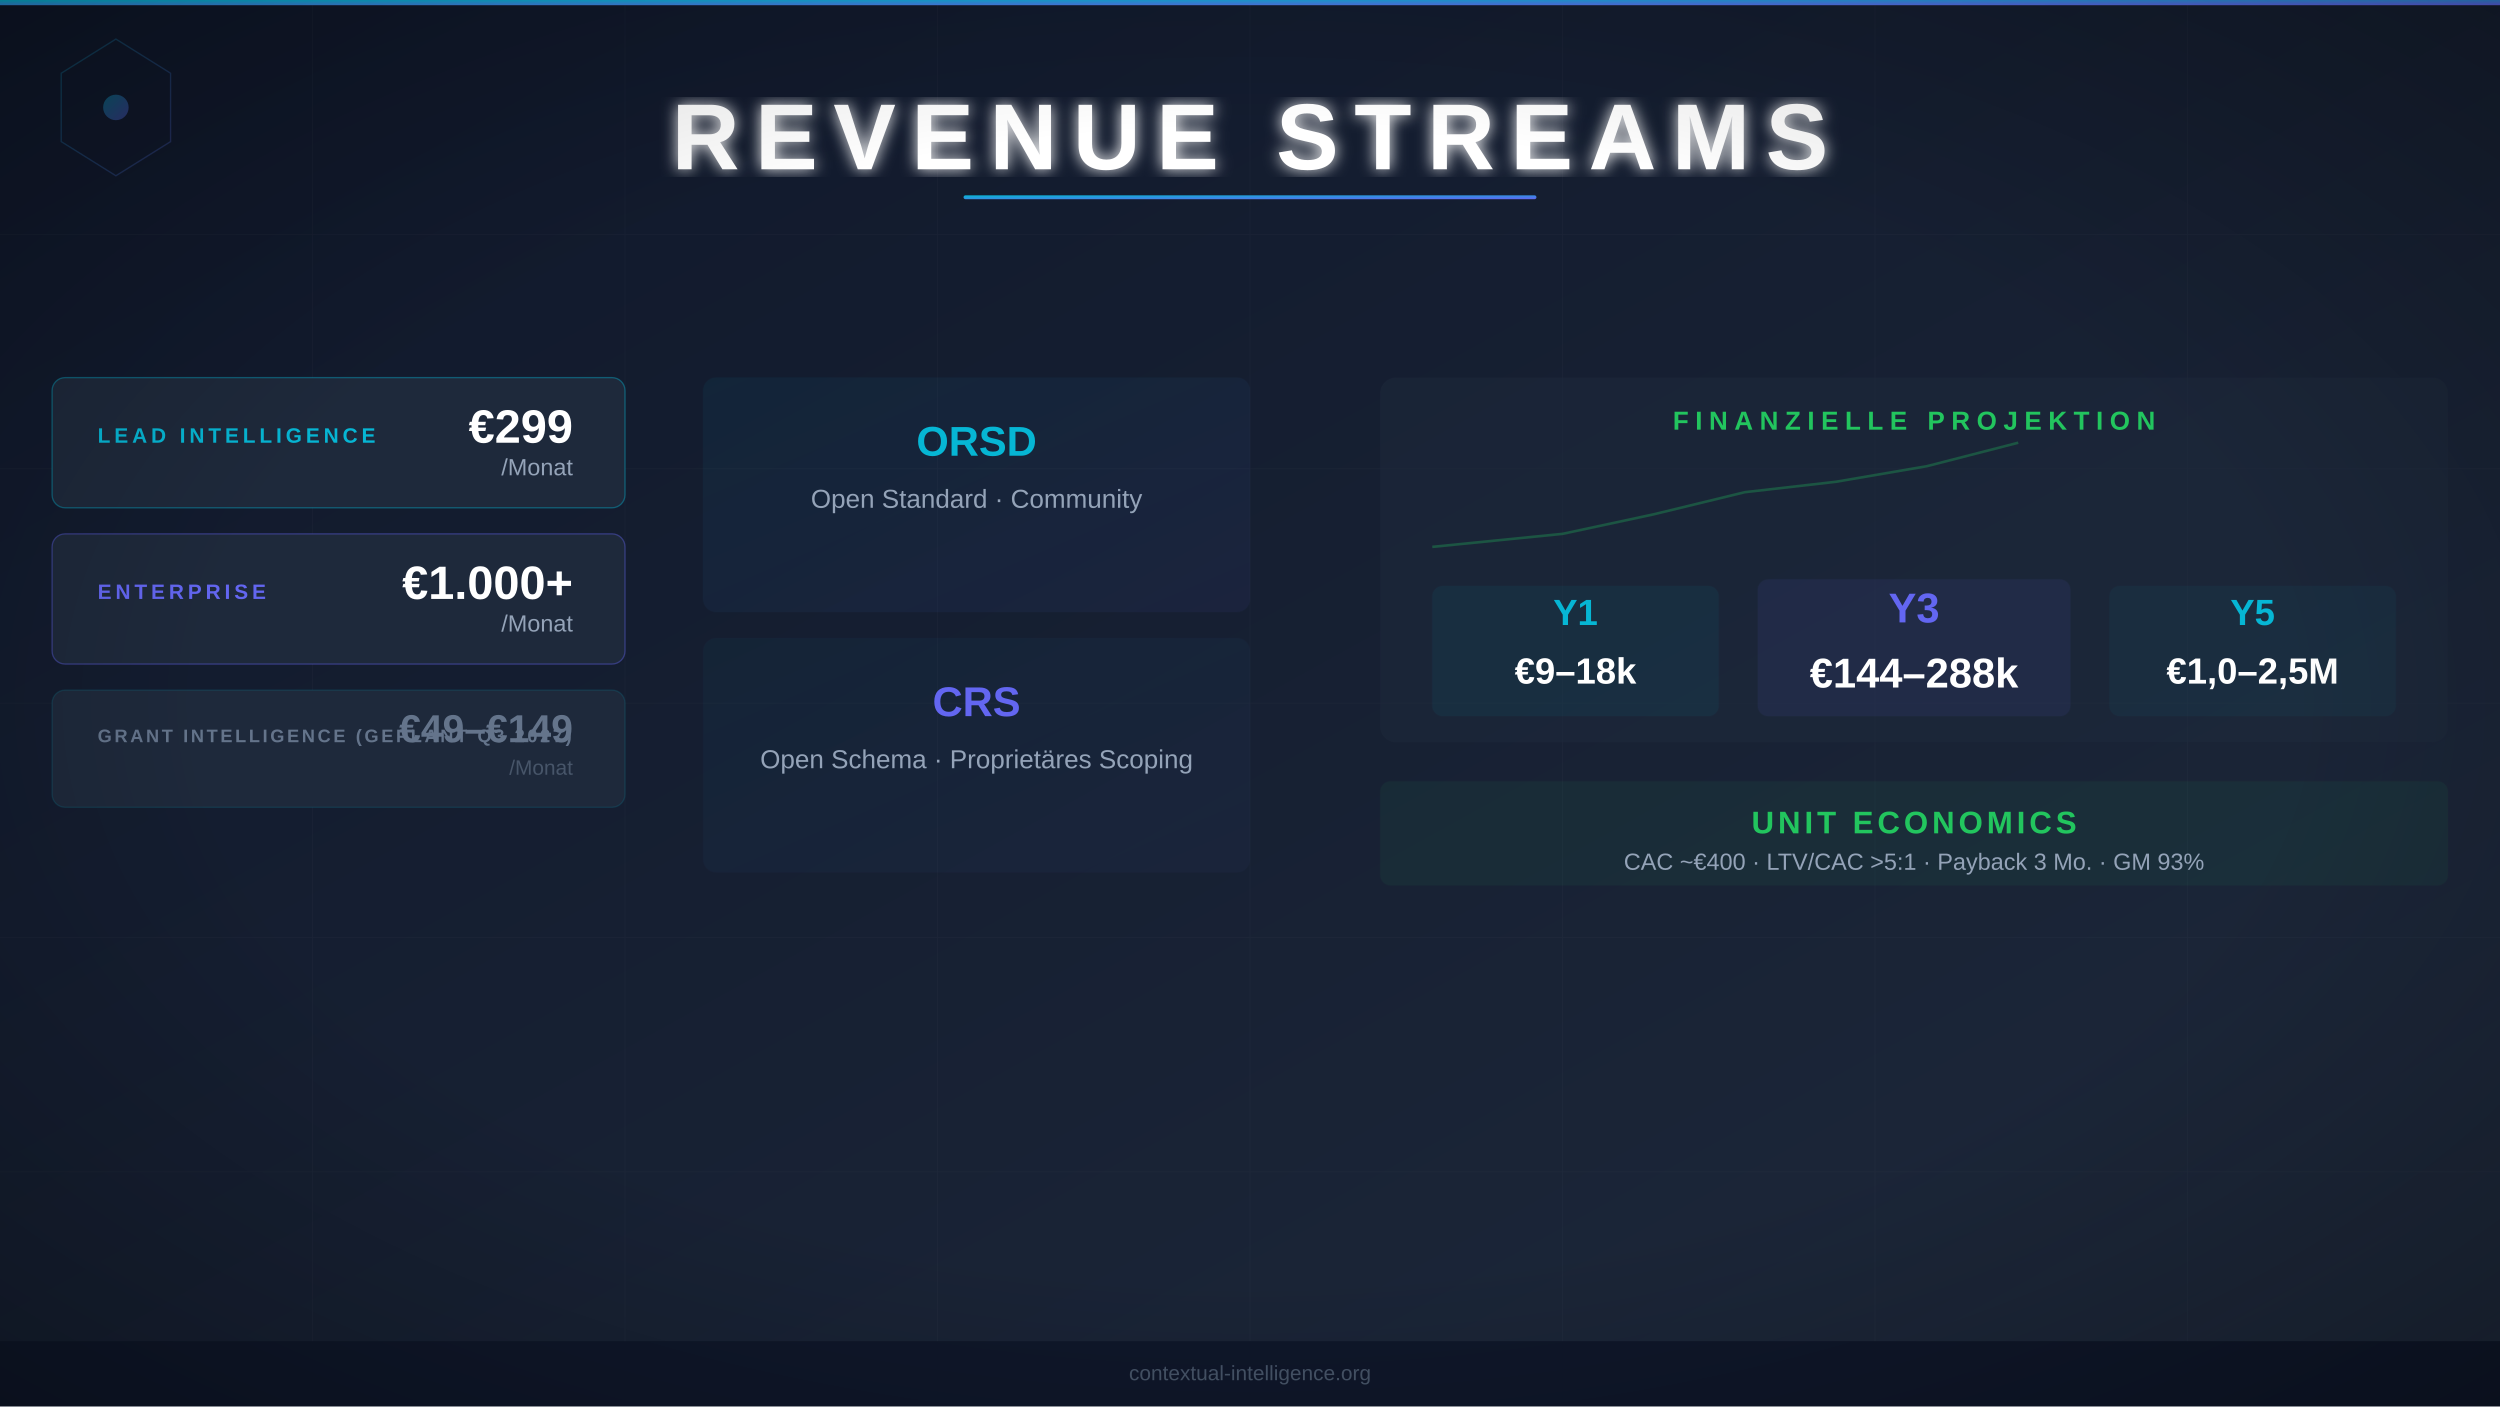
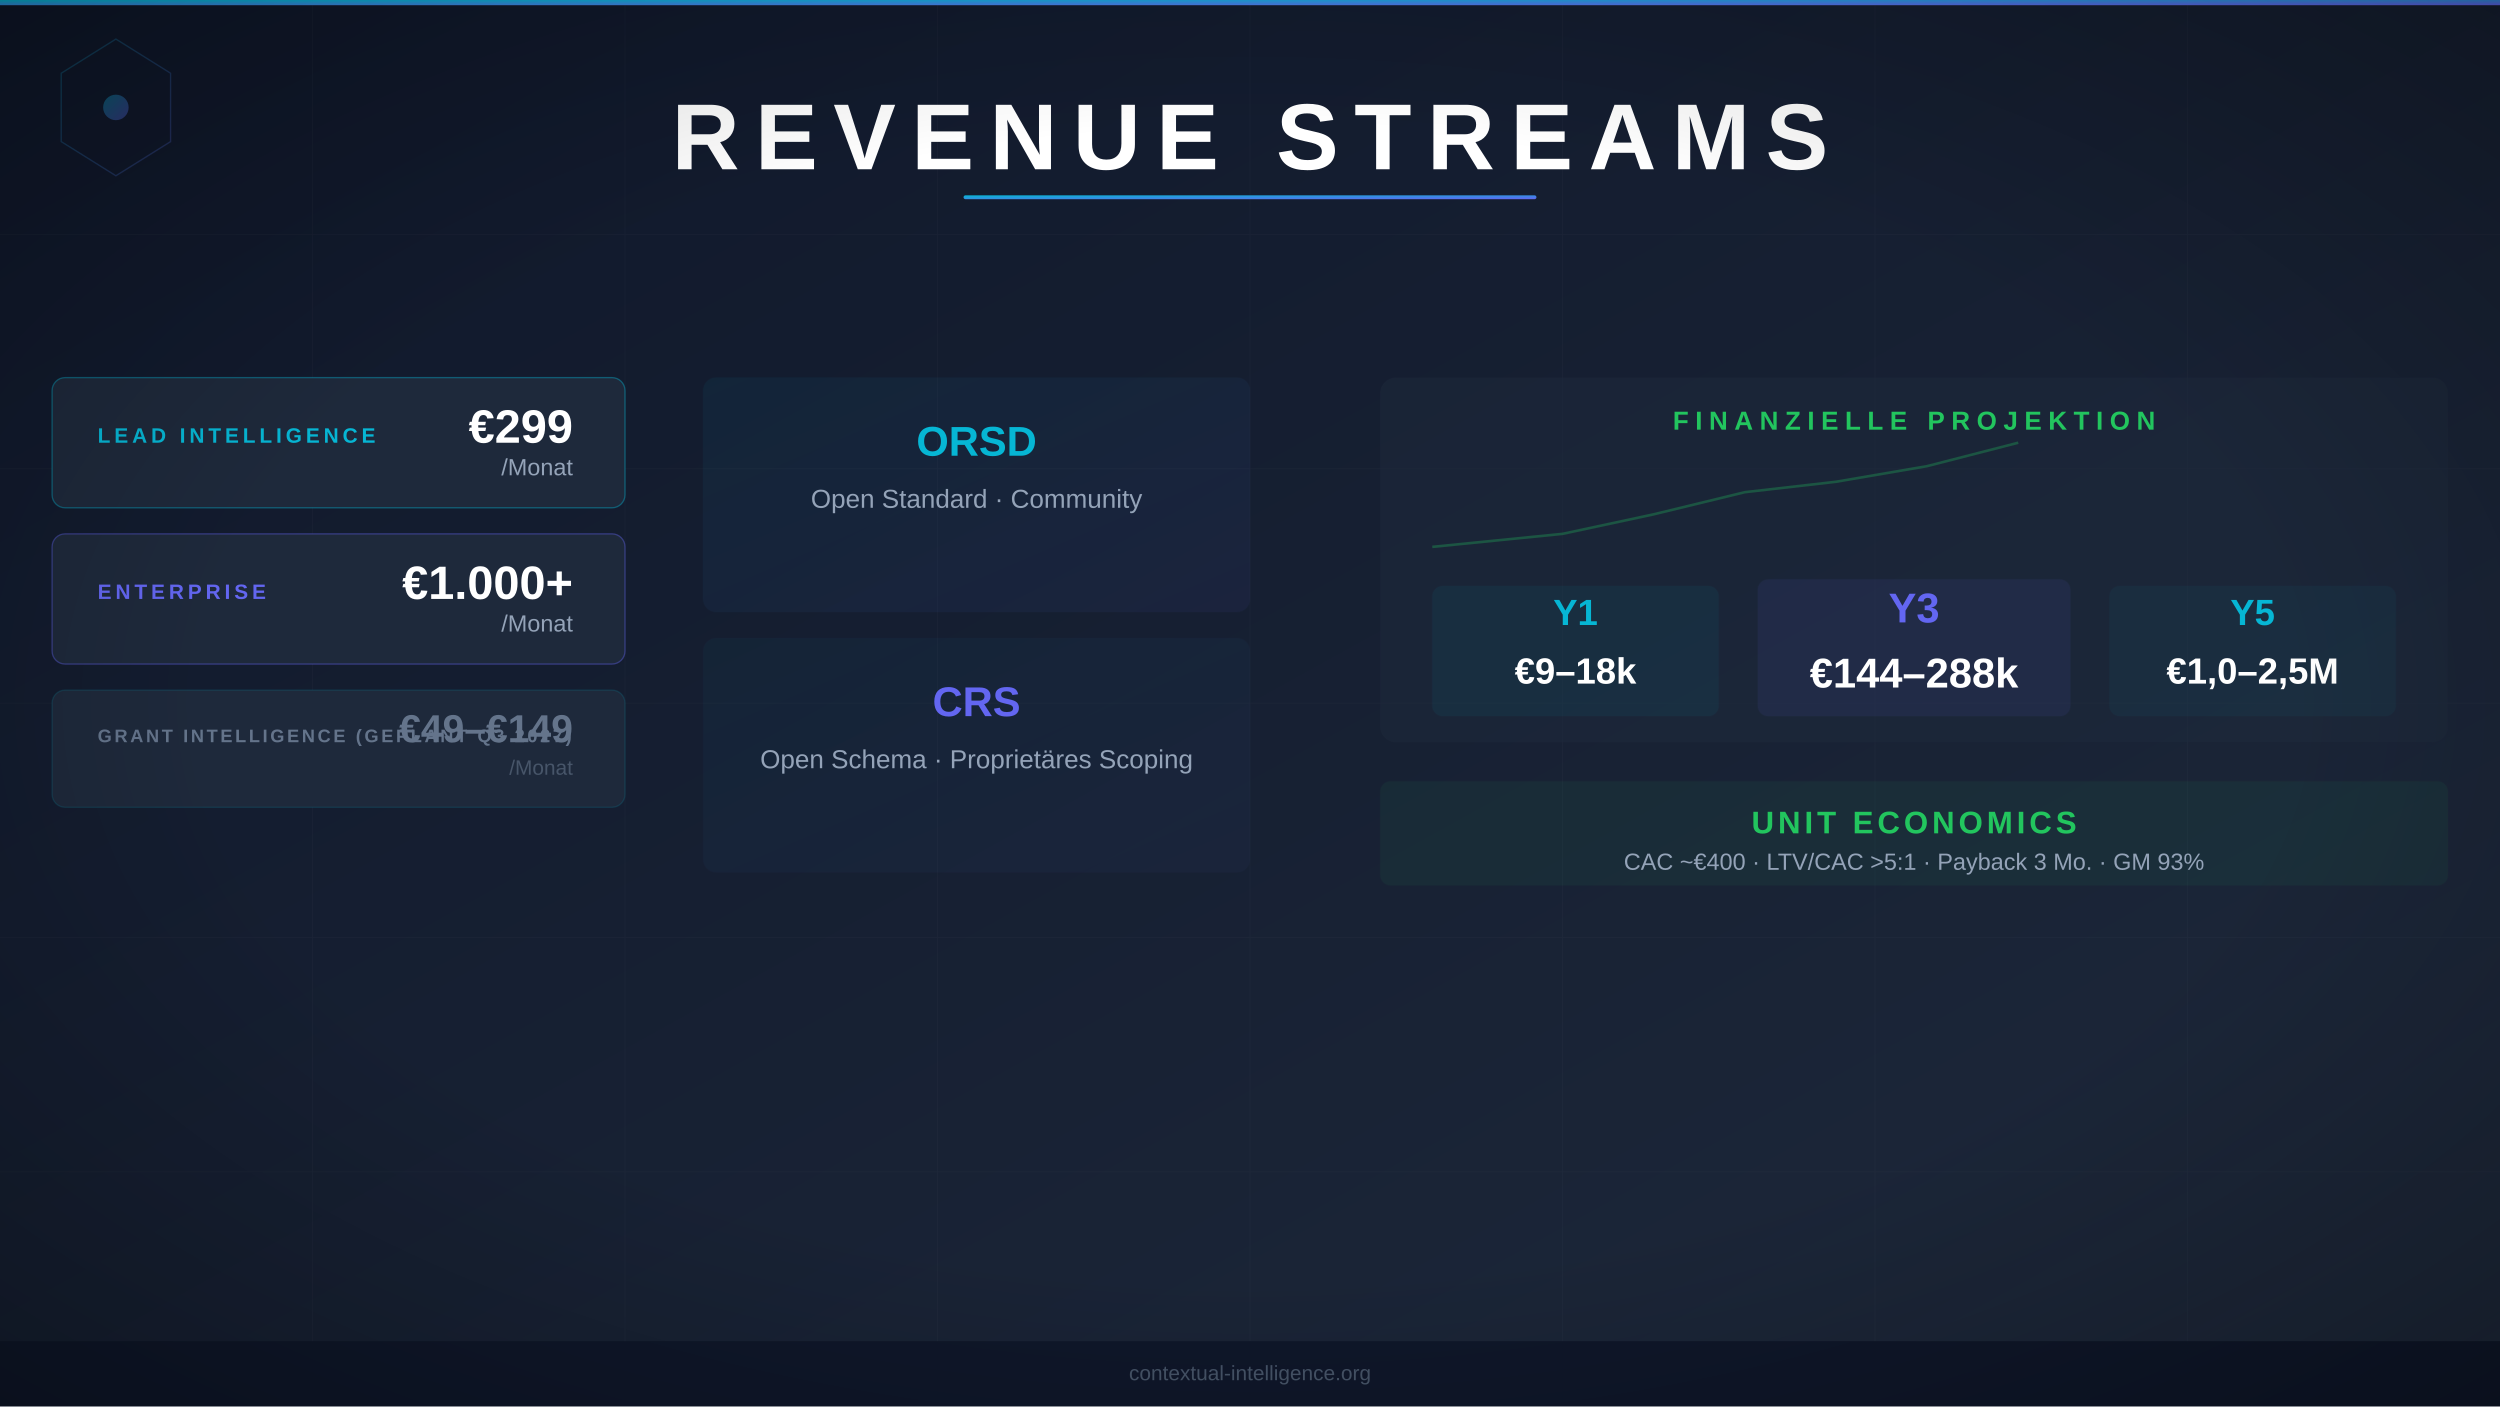
<svg xmlns="http://www.w3.org/2000/svg" viewBox="0 0 1920 1080" width="1920" height="1080">
  <defs>
    <linearGradient id="bg" x1="0%" y1="0%" x2="100%" y2="100%">
      <stop offset="0%" stop-color="#0f172a" />
      <stop offset="100%" stop-color="#1e293b" />
    </linearGradient>
    <linearGradient id="accent" x1="0%" y1="0%" x2="100%" y2="100%">
      <stop offset="0%" stop-color="#06b6d4" />
      <stop offset="100%" stop-color="#6366f1" />
    </linearGradient>
    <linearGradient id="growthGrad" x1="0%" y1="0%" x2="0%" y2="100%">
      <stop offset="0%" stop-color="#22c55e" stop-opacity="0.4" />
      <stop offset="100%" stop-color="#06b6d4" stop-opacity="0.1" />
    </linearGradient>
    <filter id="glow">
      <feGaussianBlur stdDeviation="6" result="b" />
      <feMerge>
        <feMergeNode in="b" />
        <feMergeNode in="SourceGraphic" />
      </feMerge>
    </filter>
    <radialGradient id="vignette" cx="50%" cy="50%" r="75%">
      <stop offset="55%" stop-color="#000" stop-opacity="0" />
      <stop offset="100%" stop-color="#000" stop-opacity="0.35" />
    </radialGradient>
  </defs>
  <rect width="1920" height="1080" fill="url(#bg)" />
  <g opacity="0.03" stroke="#ffffff" stroke-width="0.5">
    <line x1="0" y1="180" x2="1920" y2="180" />
    <line x1="0" y1="360" x2="1920" y2="360" />
    <line x1="0" y1="540" x2="1920" y2="540" />
    <line x1="0" y1="720" x2="1920" y2="720" />
    <line x1="0" y1="900" x2="1920" y2="900" />
    <line x1="240" y1="0" x2="240" y2="1080" />
    <line x1="480" y1="0" x2="480" y2="1080" />
    <line x1="720" y1="0" x2="720" y2="1080" />
    <line x1="960" y1="0" x2="960" y2="1080" />
    <line x1="1200" y1="0" x2="1200" y2="1080" />
    <line x1="1440" y1="0" x2="1440" y2="1080" />
    <line x1="1680" y1="0" x2="1680" y2="1080" />
  </g>
  <rect x="0" y="0" width="1920" height="4" fill="url(#accent)" />
  <g transform="translate(40, 30) scale(0.35)">
    <polygon points="140,0 260,75 260,225 140,300 20,225 20,75" fill="none" stroke="url(#accent)" stroke-width="3" opacity="0.25" />
    <circle cx="140" cy="150" r="28" fill="url(#accent)" opacity="0.4" />
  </g>
-   <text x="960" y="130" font-family="'Segoe UI','Helvetica Neue',Arial,sans-serif" font-size="72" font-weight="700" fill="#ffffff" letter-spacing="12" text-anchor="middle" filter="url(#glow)">REVENUE STREAMS</text>
+   <text x="960" y="130" font-family="'Segoe UI','Helvetica Neue',Arial,sans-serif" font-size="72" font-weight="700" fill="#ffffff" letter-spacing="12" text-anchor="middle">REVENUE STREAMS</text>
  <rect x="740" y="150" width="440" height="3" fill="url(#accent)" rx="1.5" />
  <rect x="40" y="290" width="440" height="100" rx="10" fill="#1e293b" stroke="#06b6d4" stroke-width="1" stroke-opacity="0.4" />
  <text x="75" y="340" font-family="'Segoe UI',Arial,sans-serif" font-size="16" font-weight="600" fill="#06b6d4" letter-spacing="3">LEAD INTELLIGENCE</text>
  <text x="440" y="340" font-family="'Segoe UI',Arial,sans-serif" font-size="36" font-weight="700" fill="#ffffff" text-anchor="end">€299</text>
  <text x="440" y="365" font-family="'Segoe UI',Arial,sans-serif" font-size="18" fill="#94a3b8" text-anchor="end">/Monat</text>
  <rect x="40" y="410" width="440" height="100" rx="10" fill="#1e293b" stroke="#6366f1" stroke-width="1" stroke-opacity="0.4" />
  <text x="75" y="460" font-family="'Segoe UI',Arial,sans-serif" font-size="16" font-weight="600" fill="#6366f1" letter-spacing="3">ENTERPRISE</text>
  <text x="440" y="460" font-family="'Segoe UI',Arial,sans-serif" font-size="36" font-weight="700" fill="#ffffff" text-anchor="end">€1.000+</text>
  <text x="440" y="485" font-family="'Segoe UI',Arial,sans-serif" font-size="18" fill="#94a3b8" text-anchor="end">/Monat</text>
  <rect x="40" y="530" width="440" height="90" rx="10" fill="#1e293b" stroke="#06b6d4" stroke-width="1" stroke-opacity="0.15" />
  <text x="75" y="570" font-family="'Segoe UI',Arial,sans-serif" font-size="14" font-weight="600" fill="#64748b" letter-spacing="2">GRANT INTELLIGENCE (GEPLANT Q3 2027)</text>
  <text x="440" y="570" font-family="'Segoe UI',Arial,sans-serif" font-size="30" font-weight="700" fill="#64748b" text-anchor="end">€49–€149</text>
  <text x="440" y="595" font-family="'Segoe UI',Arial,sans-serif" font-size="16" fill="#475569" text-anchor="end">/Monat</text>
  <rect x="540" y="290" width="420" height="180" rx="10" fill="url(#accent)" opacity="0.06" stroke="url(#accent)" stroke-width="1" stroke-opacity="0.25" />
  <text x="750" y="350" font-family="'Segoe UI',Arial,sans-serif" font-size="32" font-weight="600" fill="#06b6d4" text-anchor="middle">ORSD</text>
  <text x="750" y="390" font-family="'Segoe UI',Arial,sans-serif" font-size="20" fill="#94a3b8" text-anchor="middle">Open Standard · Community</text>
  <rect x="540" y="490" width="420" height="180" rx="10" fill="url(#accent)" opacity="0.04" stroke="#6366f1" stroke-width="1" stroke-opacity="0.2" />
  <text x="750" y="550" font-family="'Segoe UI',Arial,sans-serif" font-size="32" font-weight="600" fill="#6366f1" text-anchor="middle">CRS</text>
  <text x="750" y="590" font-family="'Segoe UI',Arial,sans-serif" font-size="20" fill="#94a3b8" text-anchor="middle">Open Schema · Proprietäres Scoping</text>
  <rect x="1060" y="290" width="820" height="280" rx="12" fill="#1e293b" opacity="0.5" />
  <text x="1470" y="330" font-family="'Segoe UI',Arial,sans-serif" font-size="20" font-weight="600" fill="#22c55e" letter-spacing="5" text-anchor="middle">FINANZIELLE PROJEKTION</text>
  <polyline points="1100,420 1150,415 1200,410 1270,395 1340,378 1410,370 1480,358 1550,340" fill="none" stroke="#22c55e" stroke-width="2" opacity="0.3" />
  <rect x="1100" y="450" width="220" height="100" rx="8" fill="#06b6d4" opacity="0.06" stroke="#06b6d4" stroke-width="1" stroke-opacity="0.2" />
  <text x="1210" y="480" font-family="'Segoe UI',Arial,sans-serif" font-size="28" font-weight="700" fill="#06b6d4" text-anchor="middle">Y1</text>
  <text x="1210" y="525" font-family="'Segoe UI',Arial,sans-serif" font-size="28" font-weight="700" fill="#ffffff" text-anchor="middle">€9–18k</text>
  <rect x="1350" y="445" width="240" height="105" rx="8" fill="#6366f1" opacity="0.08" stroke="#6366f1" stroke-width="1" stroke-opacity="0.3" />
  <text x="1470" y="478" font-family="'Segoe UI',Arial,sans-serif" font-size="32" font-weight="700" fill="#6366f1" text-anchor="middle">Y3</text>
  <text x="1470" y="528" font-family="'Segoe UI',Arial,sans-serif" font-size="32" font-weight="700" fill="#ffffff" text-anchor="middle">€144–288k</text>
  <rect x="1620" y="450" width="220" height="100" rx="8" fill="#06b6d4" opacity="0.05" stroke="#06b6d4" stroke-width="1" stroke-opacity="0.15" />
  <text x="1730" y="480" font-family="'Segoe UI',Arial,sans-serif" font-size="28" font-weight="700" fill="#06b6d4" text-anchor="middle">Y5</text>
  <text x="1730" y="525" font-family="'Segoe UI',Arial,sans-serif" font-size="28" font-weight="700" fill="#ffffff" text-anchor="middle">€1,0–2,5M</text>
  <rect x="1060" y="600" width="820" height="80" rx="8" fill="#22c55e" opacity="0.06" stroke="#22c55e" stroke-width="1" stroke-opacity="0.2" />
  <text x="1470" y="640" font-family="'Segoe UI',Arial,sans-serif" font-size="24" font-weight="700" fill="#22c55e" text-anchor="middle" letter-spacing="3">UNIT ECONOMICS</text>
  <text x="1470" y="668" font-family="'Segoe UI',Arial,sans-serif" font-size="18" fill="#94a3b8" text-anchor="middle">CAC ~€400 · LTV/CAC &gt;5:1 · Payback 3 Mo. · GM 93%</text>
  <rect x="0" y="1030" width="1920" height="50" fill="#0f172a" />
  <text x="960" y="1060" font-family="'Segoe UI',Arial,sans-serif" font-size="16" fill="#475569" text-anchor="middle">contextual-intelligence.org</text>
  <rect width="1920" height="1080" fill="url(#vignette)" pointer-events="none" />
</svg>
